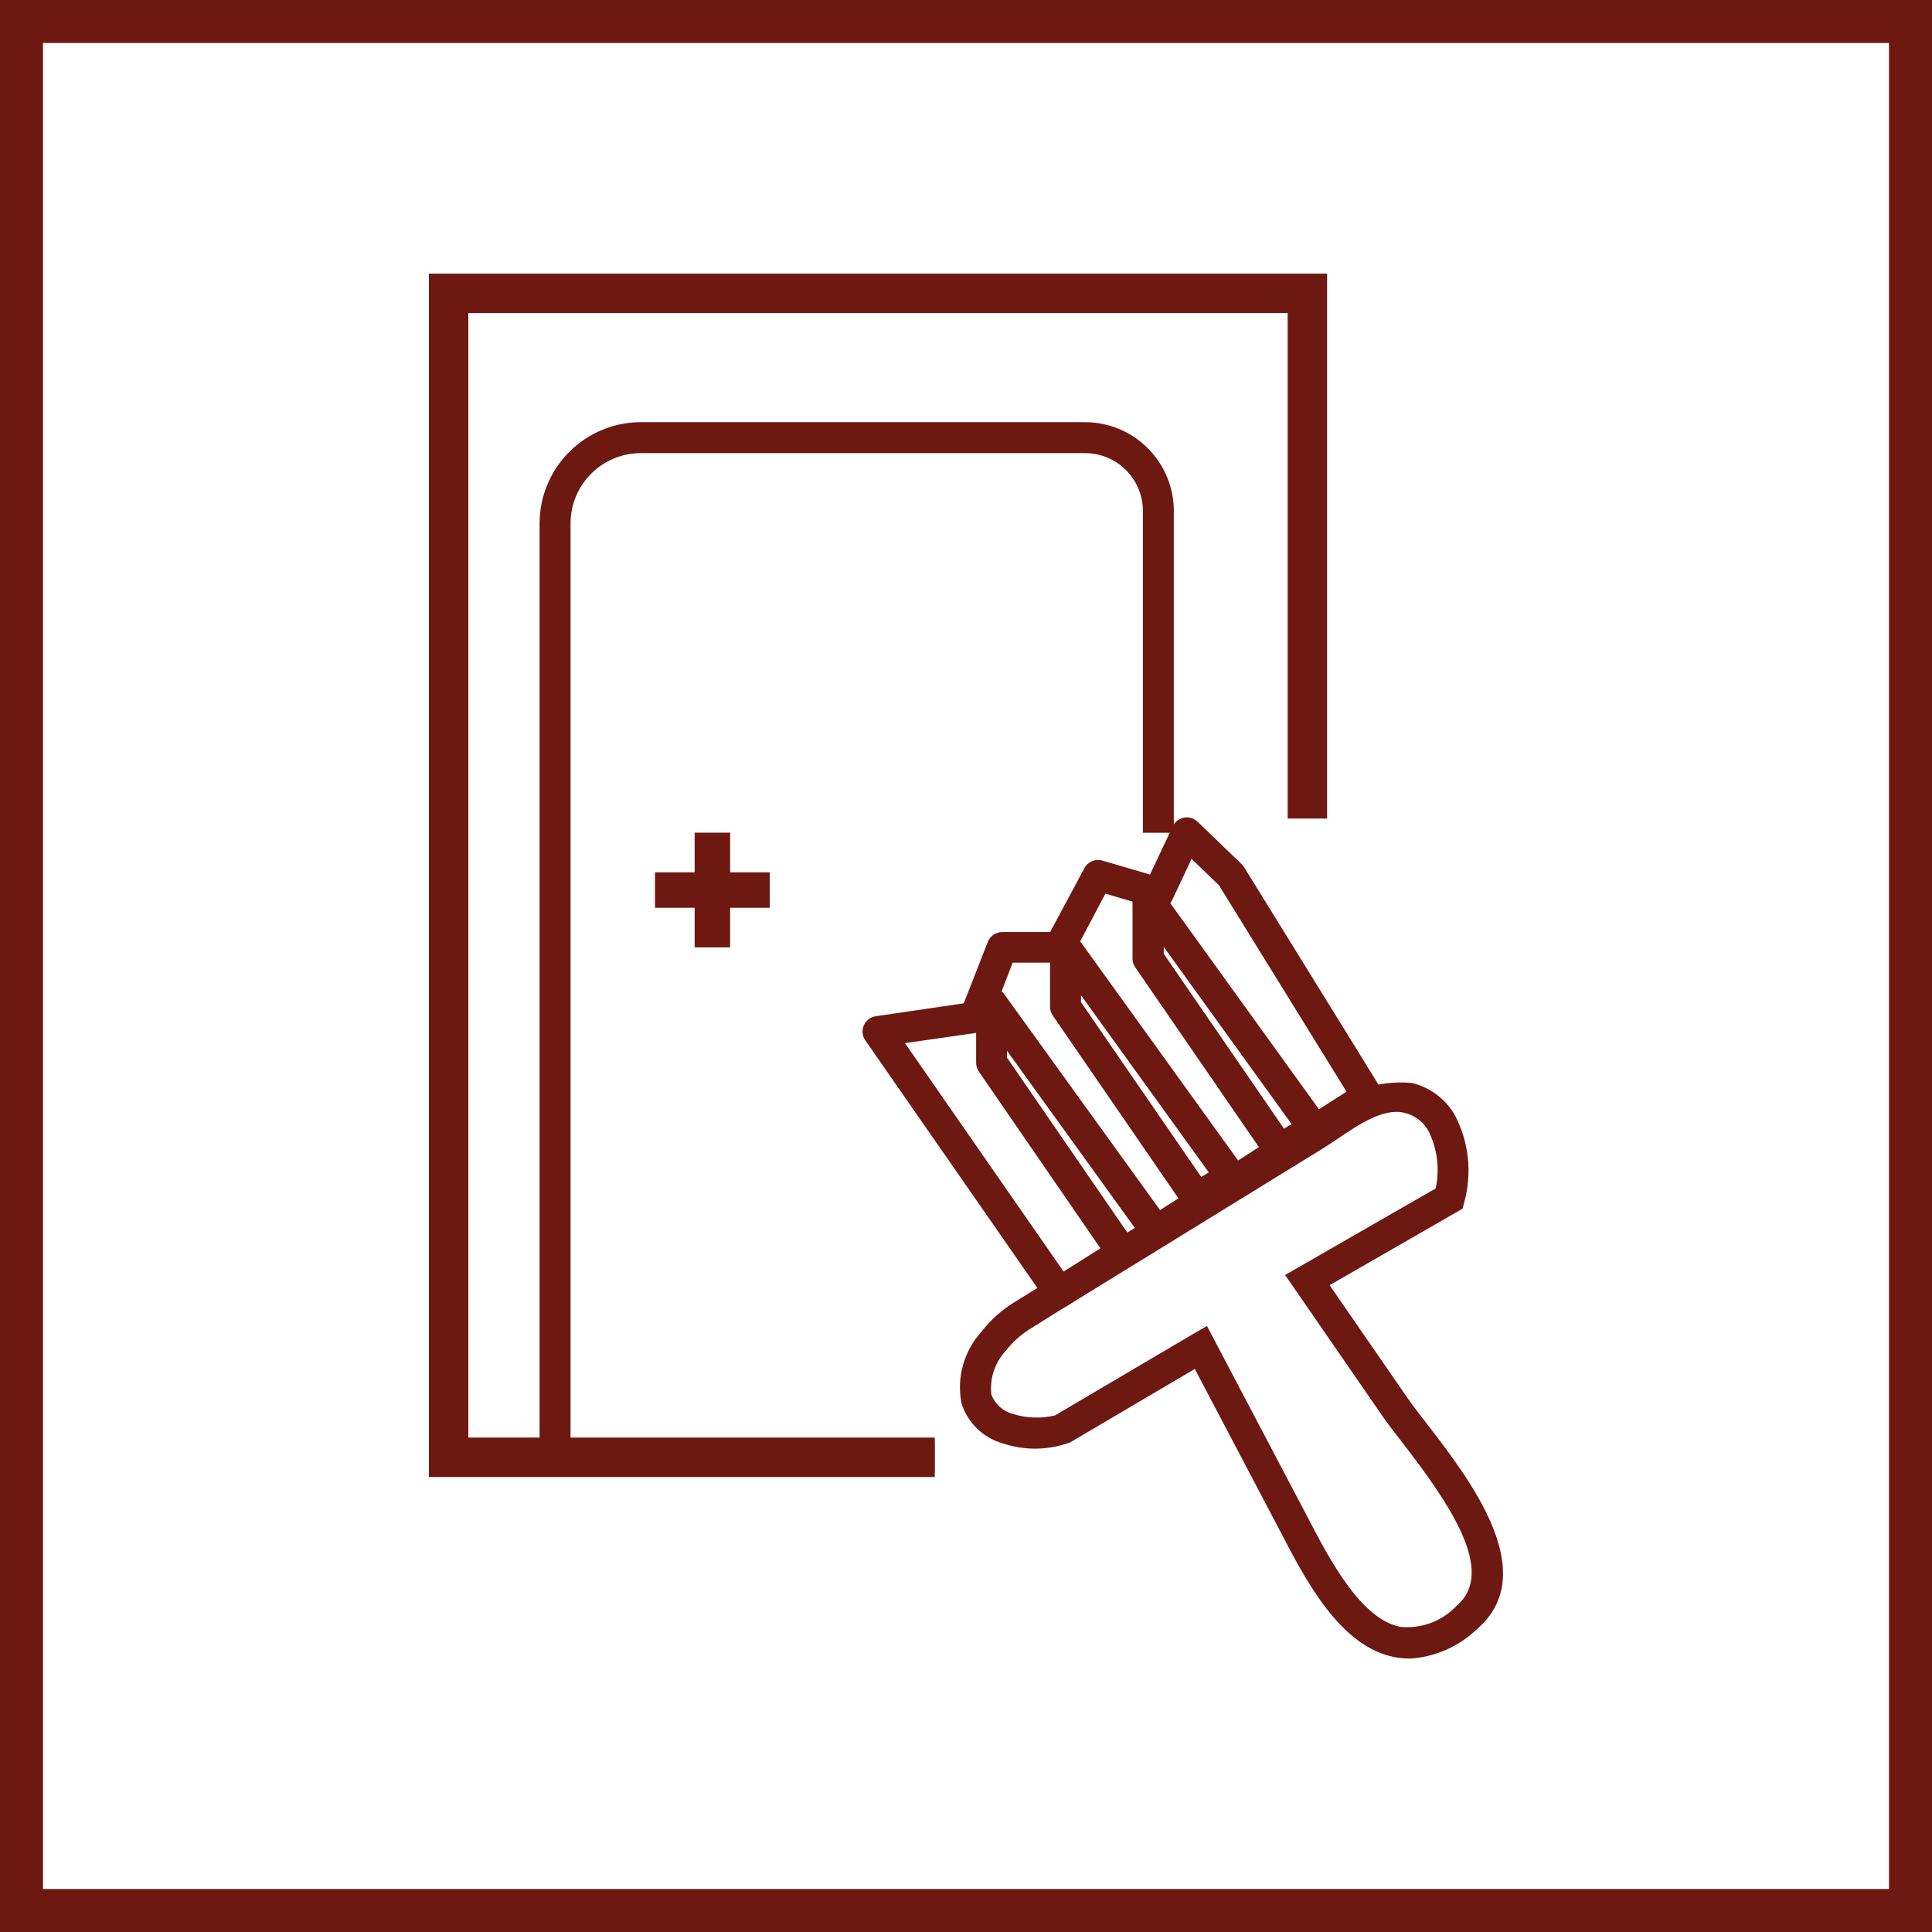
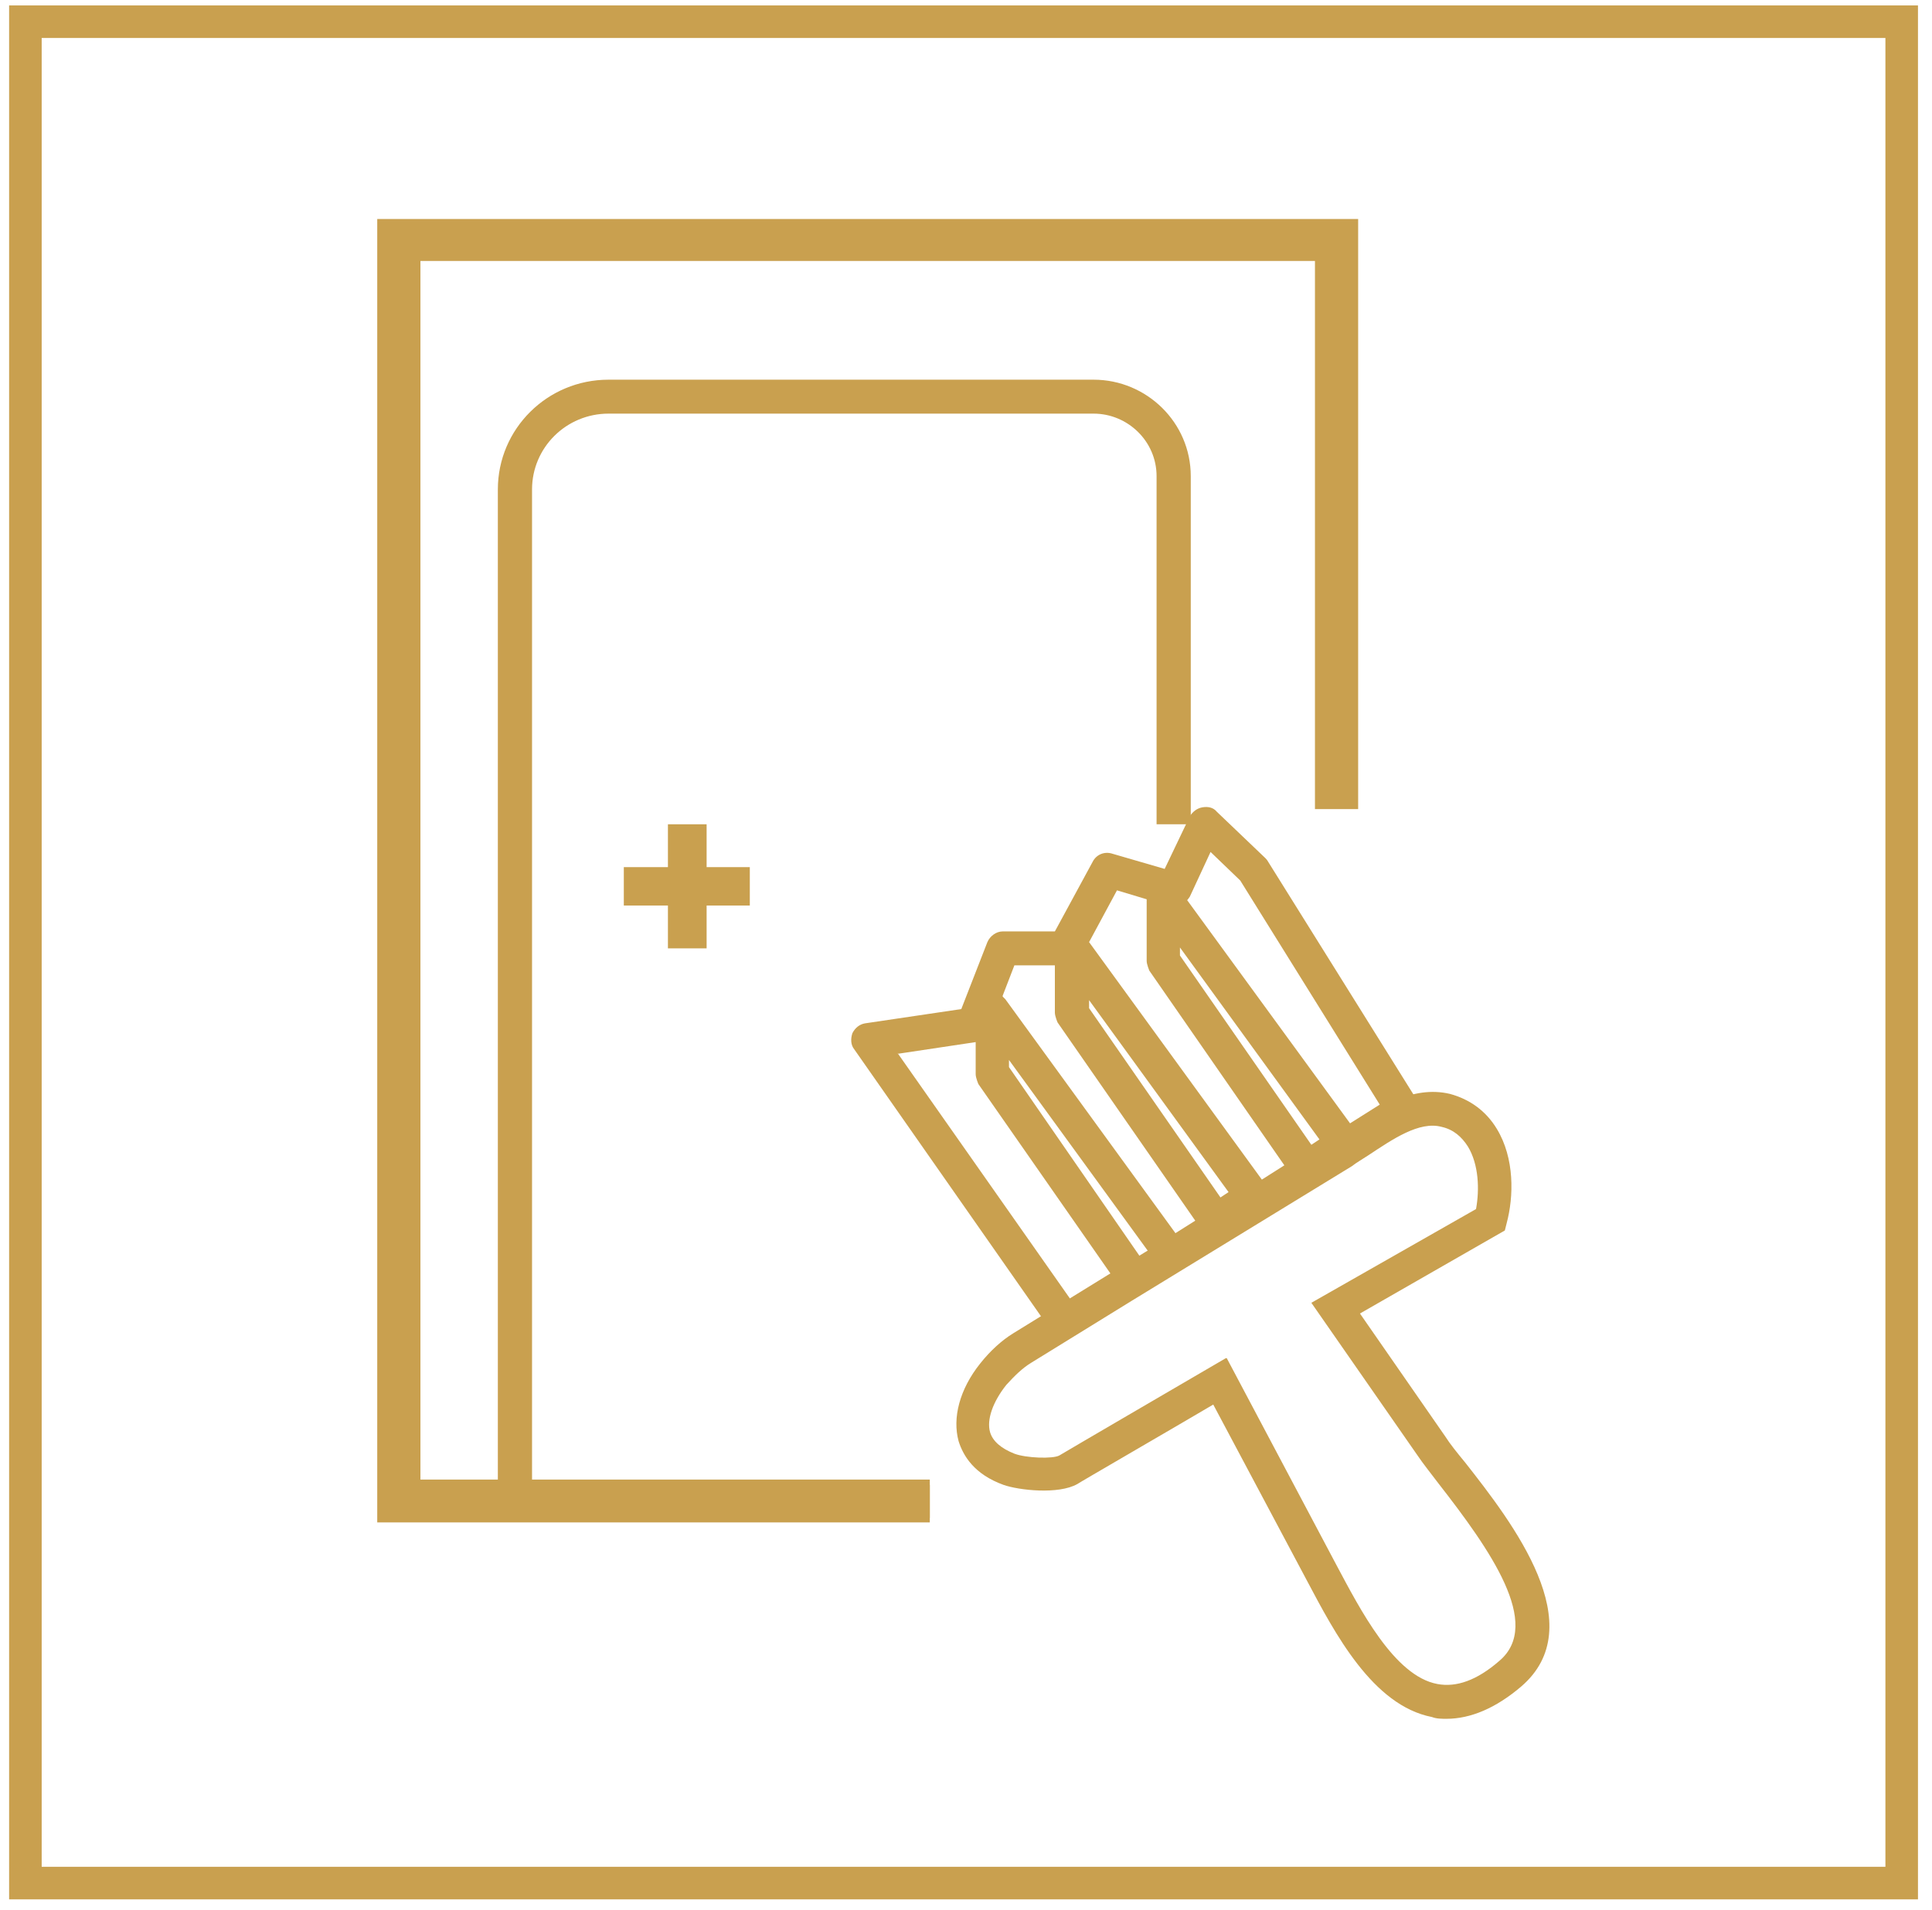
- <svg xmlns="http://www.w3.org/2000/svg" width="46.5" height="46.5" viewBox="0 0 46.5 46.5">
-   <defs>
-     <clipPath id="clip-path">
-       <rect id="Rectangle_107" data-name="Rectangle 107" width="46" height="46" fill="none" />
-     </clipPath>
-   </defs>
-   <g id="Group_60" data-name="Group 60" transform="translate(0.25 0.25)">
-     <path id="Path_331" data-name="Path 331" d="M.535.535h44.93v44.93H.535ZM0,46H46V0H0Z" fill="#6d1912" stroke="#6d1912" stroke-width="0.5" />
-     <path id="Path_332" data-name="Path 332" d="M67.606,63.826H55.431V34.863H77.049V47.978H76.1V35.812H56.38V62.877H67.606Z" transform="translate(-45.358 -28.527)" fill="#6d1912" />
-     <g id="Group_59" data-name="Group 59">
-       <g id="Group_58" data-name="Group 58" clip-path="url(#clip-path)">
-         <path id="Path_333" data-name="Path 333" d="M79.6,79.824H70.093V56.974a2.44,2.44,0,0,1,2.437-2.436h10.69a2.14,2.14,0,0,1,2.138,2.138V64.42h-.744V56.676a1.394,1.394,0,0,0-1.393-1.393H72.53a1.693,1.693,0,0,0-1.692,1.691v22.1H79.6Z" transform="translate(-57.356 -44.627)" fill="#6d1912" />
-         <path id="Path_334" data-name="Path 334" d="M136.51,155.7a1.819,1.819,0,0,1-.346-.033c-1.309-.252-2.143-1.857-2.751-3.03l-2.055-3.906-3,1.768a2.449,2.449,0,0,1-1.629.022,1.46,1.46,0,0,1-.987-.963,2,2,0,0,1,.481-1.723h0a2.979,2.979,0,0,1,.736-.675c.735-.46,1.472-.912,2.21-1.364l4.862-2.993c.108-.067.223-.144.342-.223a2.913,2.913,0,0,1,2.218-.731,1.644,1.644,0,0,1,1.027.774,2.88,2.88,0,0,1,.224,2.1l-.039.151-3.2,1.841,1.883,2.728c.108.157.26.351.432.575,1.048,1.354,2.8,3.622,1.236,4.97a2.55,2.55,0,0,1-1.645.716m-4.858-8.007,2.421,4.6c.508.979,1.276,2.458,2.231,2.641a1.635,1.635,0,0,0,1.365-.515c.951-.82-.193-2.469-1.339-3.951-.183-.236-.342-.443-.456-.608l-2.342-3.394,3.625-2.084A2.113,2.113,0,0,0,136.98,143a.887.887,0,0,0-.569-.431c-.5-.13-1.1.273-1.621.627-.128.085-.251.168-.367.239l-4.864,2.994c-.736.451-1.472.9-2.2,1.361a2.191,2.191,0,0,0-.546.5,1.321,1.321,0,0,0-.351,1.06.765.765,0,0,0,.53.468,1.9,1.9,0,0,0,1,.032l3.331-1.964Z" transform="translate(-102.851 -116.033)" fill="#6d1912" />
-         <path id="Path_335" data-name="Path 335" d="M117.6,118.68a.372.372,0,0,1-.306-.16l-4.365-6.282a.372.372,0,0,1,.252-.58l2.118-.311.579-1.478a.373.373,0,0,1,.347-.237h1.153l.825-1.539a.37.37,0,0,1,.433-.181l1.146.336.548-1.163a.373.373,0,0,1,.595-.11L121.99,108a.4.4,0,0,1,.058.073l3.29,5.322a.372.372,0,0,1-.117.51l-5.095,3.239a.374.374,0,0,1-.5-.1l-3.285-4.553v.166l3.079,4.476a.374.374,0,0,1-.107.526l-1.512.961a.375.375,0,0,1-.2.059m-3.717-6.374,3.819,5.5.885-.562-2.926-4.253a.374.374,0,0,1-.065-.211v-.72Zm2.327-1.247a.362.362,0,0,1,.059.065l3.753,5.2.443-.282-3.025-4.4a.373.373,0,0,1-.065-.211v-1.061h-.9Zm1.91.262,2.894,4.207.181-.111-3.075-4.262Zm-.019-1.464,3.8,5.273.5-.321-2.976-4.327a.375.375,0,0,1-.065-.211V108.9l-.653-.192Zm2.011.3,2.894,4.208.181-.111-3.075-4.262Zm.155-1.222,3.58,4.963.664-.423-3.072-4.97-.658-.633-.462.982a.378.378,0,0,1-.051.081" transform="translate(-92.353 -87.449)" fill="#6d1912" />
-         <path id="Path_336" data-name="Path 336" d="M88.142,109.868h-.954v-.954h-.854v.954h-.954v.854h.954v.953h.854v-.953h.954Z" transform="translate(-69.865 -89.123)" fill="#6d1912" />
-       </g>
-     </g>
-   </g>
+ <svg xmlns="http://www.w3.org/2000/svg" width="89" height="88" viewBox="0 0 89 88" fill="none">
+   <path d="M87.604 1H1.17V86.763H87.604V1Z" stroke="#C9A04F" stroke-width="1.5" stroke-miterlimit="10" />
+   <path d="M42.832 70.145H17.378V10.091H62.565V37.279H60.575V12.024H19.368V68.171H42.832V70.145Z" fill="#C9A04F" />
+   <path d="M42.832 69.939H22.934V22.554C22.934 19.757 25.214 17.494 28.033 17.494H50.377C52.823 17.494 54.854 19.469 54.854 21.937V37.979H53.279V21.937C53.279 20.333 51.952 19.058 50.377 19.058H28.033C26.084 19.058 24.509 20.621 24.509 22.554V68.417H42.832V69.981V69.939Z" fill="#C9A04F" />
+   <path d="M66.669 79.194C66.42 79.194 66.171 79.194 65.964 79.112C63.228 78.577 61.487 75.246 60.202 72.819L55.89 64.715C54.149 65.744 49.672 68.335 49.631 68.376C48.76 68.87 46.936 68.664 46.231 68.417C44.863 67.924 44.366 67.06 44.159 66.402C43.868 65.332 44.2 64.016 45.154 62.823C45.609 62.247 46.148 61.754 46.687 61.425C48.221 60.479 49.755 59.533 51.289 58.587L61.445 52.375C61.653 52.252 61.901 52.087 62.15 51.923C63.435 51.059 65.052 49.99 66.793 50.401C67.705 50.648 68.451 51.183 68.949 52.005C69.778 53.363 69.736 55.131 69.405 56.365L69.322 56.694L62.648 60.52L66.586 66.196C66.793 66.525 67.125 66.937 67.498 67.389C69.695 70.186 73.343 74.916 70.068 77.713C68.907 78.701 67.746 79.194 66.627 79.194H66.669ZM56.512 62.577L61.57 72.119C62.648 74.135 64.223 77.22 66.213 77.59C67.083 77.755 68.037 77.426 69.073 76.521C71.063 74.834 68.659 71.42 66.254 68.335C65.881 67.841 65.549 67.43 65.301 67.06L60.409 60.026L67.995 55.707C68.161 54.802 68.12 53.651 67.622 52.828C67.332 52.375 66.959 52.046 66.42 51.923C65.384 51.635 64.14 52.499 63.021 53.239C62.772 53.404 62.482 53.568 62.274 53.733L52.118 59.944C50.584 60.89 49.05 61.836 47.516 62.782C47.102 63.029 46.729 63.399 46.356 63.81C45.734 64.592 45.444 65.415 45.609 65.99C45.734 66.402 46.107 66.731 46.729 66.978C47.268 67.183 48.511 67.225 48.801 67.06C48.926 66.978 55.766 62.988 55.766 62.988L56.471 62.577H56.512Z" fill="#C9A04F" />
+   <path d="M49.092 61.713C48.843 61.713 48.594 61.589 48.47 61.384L39.35 48.344C39.184 48.139 39.184 47.851 39.267 47.604C39.391 47.357 39.599 47.193 39.847 47.151L44.283 46.493L45.485 43.408C45.609 43.12 45.9 42.915 46.19 42.915H48.594L50.335 39.706C50.501 39.377 50.874 39.213 51.247 39.336L53.652 40.035L54.812 37.609C54.937 37.403 55.144 37.238 55.393 37.197C55.642 37.156 55.89 37.197 56.056 37.403L58.295 39.542C58.295 39.542 58.378 39.624 58.419 39.706L65.301 50.73C65.508 51.1 65.425 51.553 65.052 51.8L54.398 58.504C54.066 58.71 53.61 58.628 53.362 58.299L46.48 48.838V49.167L52.906 58.463C52.906 58.463 53.071 58.833 53.03 59.039C52.989 59.245 52.864 59.409 52.698 59.533L49.548 61.507C49.548 61.507 49.258 61.63 49.133 61.63L49.092 61.713ZM41.34 48.509L49.34 59.903L51.206 58.751L45.071 49.949C45.071 49.949 44.946 49.661 44.946 49.496V48.015L41.381 48.55L41.34 48.509ZM46.19 45.917C46.19 45.917 46.273 46 46.314 46.041L54.149 56.818L55.061 56.242L48.719 47.11C48.719 47.11 48.594 46.822 48.594 46.658V44.478H46.729L46.19 45.876V45.917ZM50.17 46.452L56.222 55.172L56.595 54.926L50.17 46.082V46.411V46.452ZM50.17 43.408L58.129 54.35L59.165 53.692L52.947 44.725C52.947 44.725 52.823 44.437 52.823 44.272V41.434L51.455 41.023L50.17 43.408ZM54.356 44.025L60.409 52.746L60.782 52.499L54.356 43.655V43.984V44.025ZM54.688 41.475L62.192 51.758L63.56 50.895L57.134 40.57L55.766 39.254L54.812 41.311C54.812 41.311 54.73 41.434 54.688 41.475Z" fill="#C9A04F" />
+   <path d="M34.541 39.953H32.551V37.979H30.769V39.953H28.737V41.722H30.769V43.696H32.551V41.722H34.541V39.953Z" fill="#C9A04F" />
</svg>
